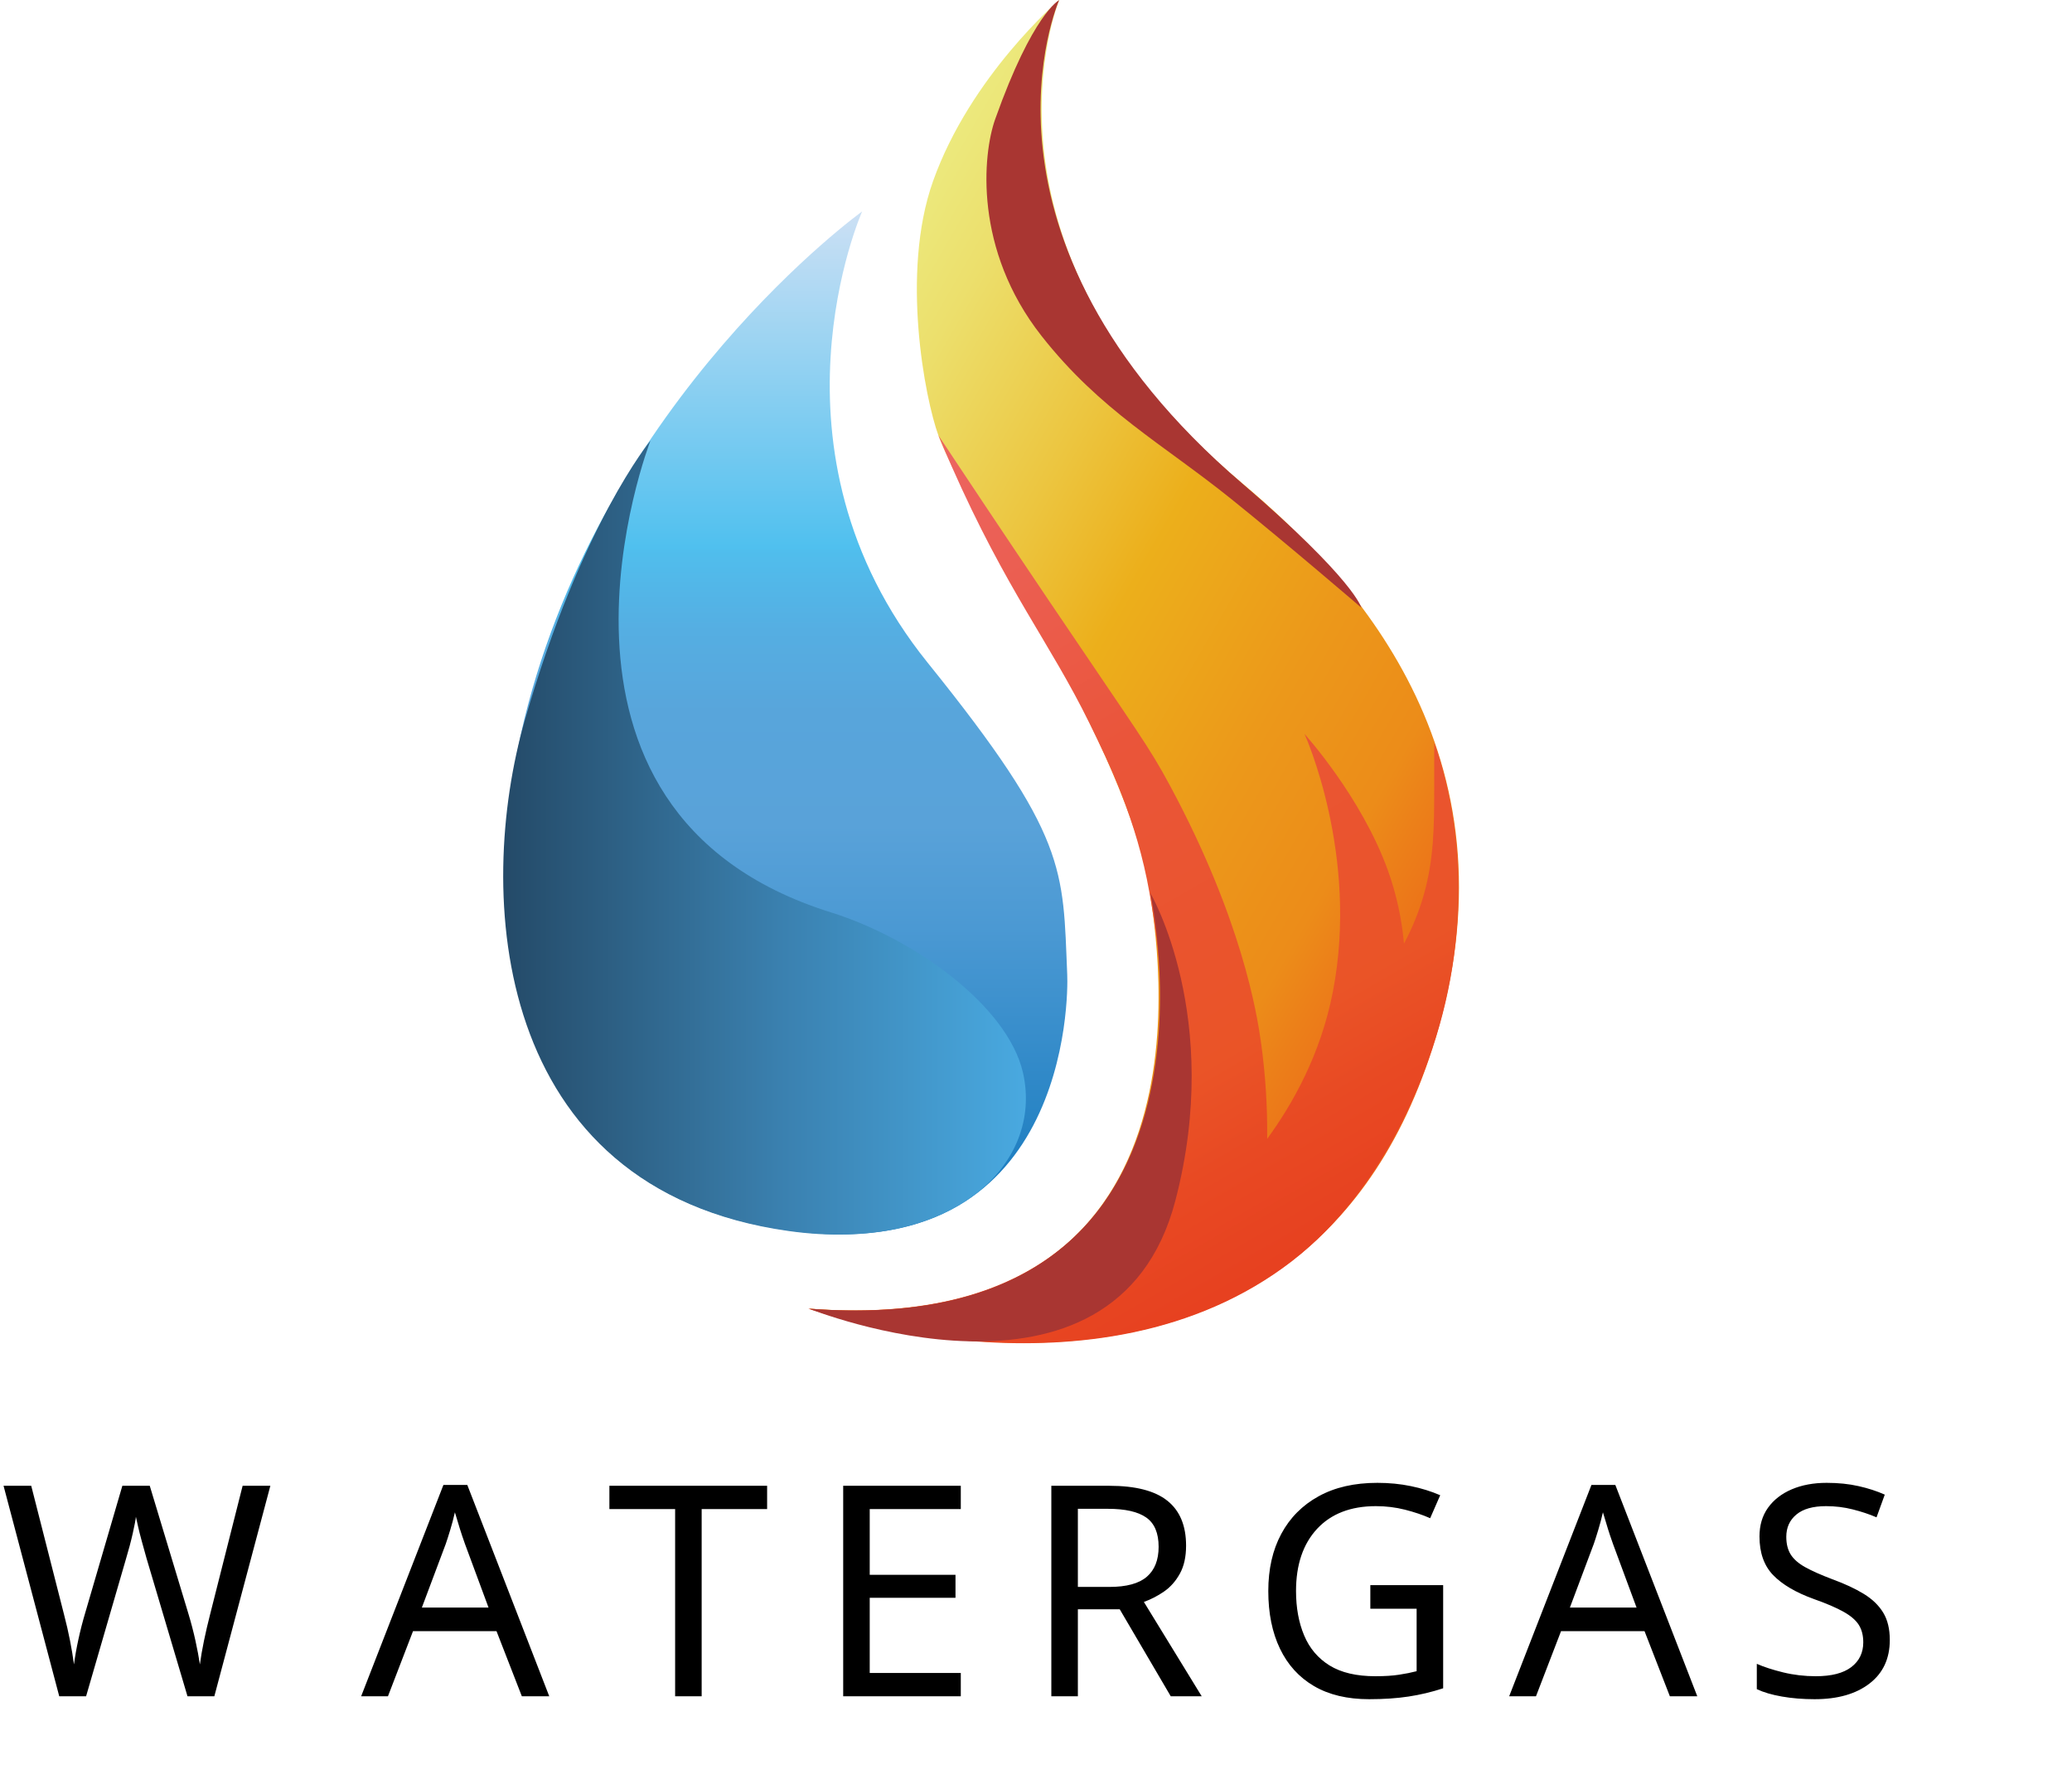
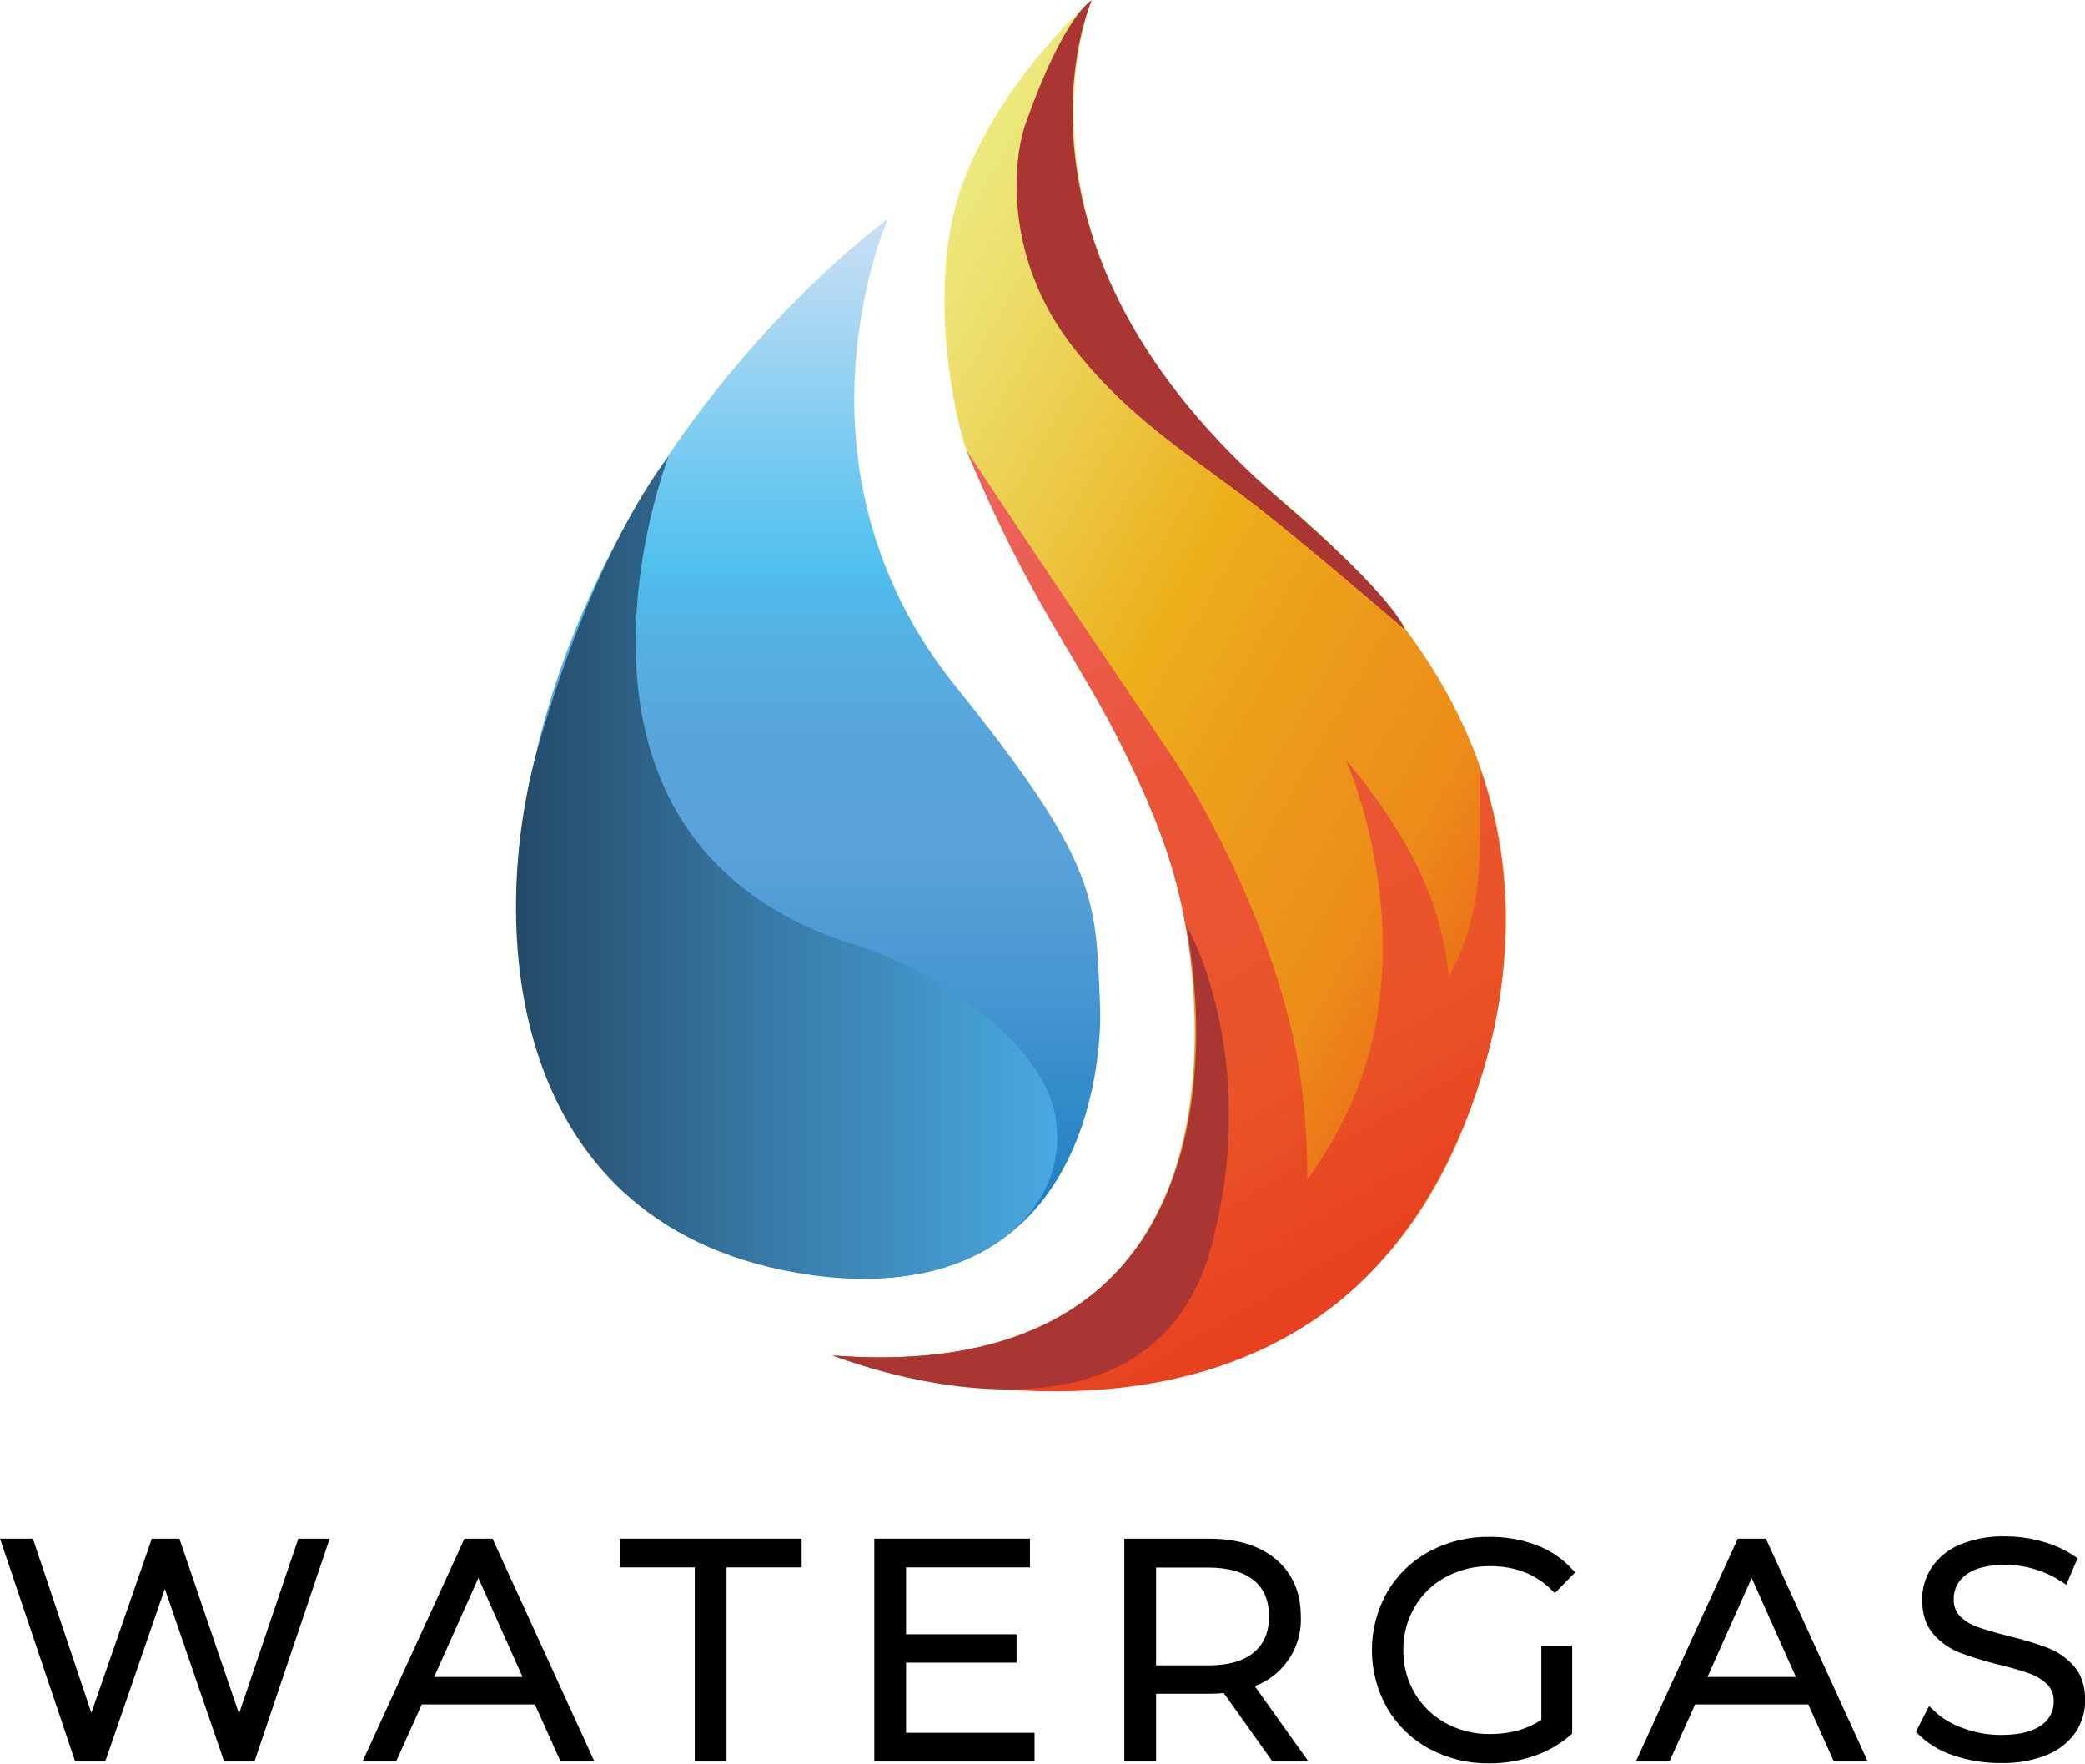
- <svg xmlns="http://www.w3.org/2000/svg" viewBox="0 0 702.8 601.7">
+ <svg xmlns="http://www.w3.org/2000/svg" viewBox="0 0 682.98 577.6">
  <defs>
-     <style>.cls-1{font-size:100px;font-family:Montserrat-Regular, Montserrat;letter-spacing:0.11em;}.cls-2{letter-spacing:0.12em;}.cls-3{letter-spacing:0.15em;}.cls-4{fill:url(#Degradado_sin_nombre_27);}.cls-5{fill:url(#Degradado_sin_nombre_38);}.cls-6{fill:url(#Degradado_sin_nombre_20);}.cls-7{fill:#a93632;}.cls-8{fill:url(#Degradado_sin_nombre_23);}</style>
-     <linearGradient id="Degradado_sin_nombre_27" x1="266.76" y1="418.77" x2="266.76" y2="71.74" gradientUnits="userSpaceOnUse">
+     <style>.cls-1{stroke:#000;stroke-miterlimit:10;stroke-width:3px;}.cls-2{fill:url(#Degradado_sin_nombre_27);}.cls-3{fill:url(#Degradado_sin_nombre_38);}.cls-4{fill:url(#Degradado_sin_nombre_20);}.cls-5{fill:#a93632;}.cls-6{fill:url(#Degradado_sin_nombre_23);}</style>
+     <linearGradient id="Degradado_sin_nombre_27" x1="265.15" y1="418.77" x2="265.15" y2="71.74" gradientUnits="userSpaceOnUse">
      <stop offset="0" stop-color="#0f75bb" />
      <stop offset="0.1" stop-color="#2683c4" />
      <stop offset="0.3" stop-color="#4b99d3" />
      <stop offset="0.4" stop-color="#59a2d9" />
      <stop offset="0.51" stop-color="#58a5db" />
      <stop offset="0.59" stop-color="#55aee2" />
      <stop offset="0.67" stop-color="#50beed" />
      <stop offset="0.67" stop-color="#4fc0ef" />
      <stop offset="1" stop-color="#cce0f4" />
    </linearGradient>
-     <linearGradient id="Degradado_sin_nombre_38" x1="170.65" y1="284.2" x2="347.95" y2="284.2" gradientUnits="userSpaceOnUse">
+     <linearGradient id="Degradado_sin_nombre_38" x1="169.04" y1="284.2" x2="346.33" y2="284.2" gradientUnits="userSpaceOnUse">
      <stop offset="0" stop-color="#244a68" />
      <stop offset="0.4" stop-color="#35739d" />
      <stop offset="0.53" stop-color="#3a80af" />
      <stop offset="0.94" stop-color="#47a4da" />
      <stop offset="1" stop-color="#49a9e0" />
    </linearGradient>
-     <linearGradient id="Degradado_sin_nombre_20" x1="245.37" y1="180.68" x2="505.13" y2="330.65" gradientUnits="userSpaceOnUse">
+     <linearGradient id="Degradado_sin_nombre_20" x1="243.75" y1="180.68" x2="503.52" y2="330.65" gradientUnits="userSpaceOnUse">
      <stop offset="0" stop-color="#ece97d" />
      <stop offset="0.1" stop-color="#ecdf6c" />
      <stop offset="0.29" stop-color="#ecc53f" />
      <stop offset="0.43" stop-color="#ecaf1b" />
      <stop offset="0.64" stop-color="#ec981a" />
      <stop offset="0.79" stop-color="#ec8c19" />
      <stop offset="0.84" stop-color="#ec8019" />
      <stop offset="0.93" stop-color="#ec6d18" />
      <stop offset="0.99" stop-color="#ec6618" />
    </linearGradient>
-     <linearGradient id="Degradado_sin_nombre_23" x1="278.08" y1="170.9" x2="429.91" y2="433.88" gradientUnits="userSpaceOnUse">
+     <linearGradient id="Degradado_sin_nombre_23" x1="276.47" y1="170.9" x2="428.3" y2="433.88" gradientUnits="userSpaceOnUse">
      <stop offset="0" stop-color="#ec6562" />
      <stop offset="0.24" stop-color="#eb5c4b" />
      <stop offset="0.4" stop-color="#ea553a" />
      <stop offset="0.76" stop-color="#ea5427" />
      <stop offset="0.87" stop-color="#e84923" />
      <stop offset="0.99" stop-color="#e74120" />
    </linearGradient>
  </defs>
  <g id="Capa_2" data-name="Capa 2">
    <g id="Capa_1-2" data-name="Capa 1">
-       <text class="cls-1" transform="translate(0 575.5)">W<tspan class="cls-2" x="122.5" y="0">A</tspan>
-         <tspan class="cls-3" x="205.7" y="0">TERGAS</tspan>
-       </text>
-       <path class="cls-4" d="M292.43,71.74s-87.85,63.15-114.61,172.41c-14.47,59.07-11.45,159.14,89.52,173.31,95.2,13.36,95-79.58,94.65-86.81-1.51-35.86.3-46.72-47.32-105.79C256.46,152.66,292.43,71.74,292.43,71.74Z" />
-       <path class="cls-5" d="M220.62,149.52S197.11,177.85,178,244.41c-16.8,58.43-11.45,159.09,89.53,173.25,55.23,7.74,86.65-22.73,79.42-53.85-5.24-22.52-36.77-45.4-65.11-54.26C171.8,275.18,220.62,149.52,220.62,149.52Z" />
-       <path class="cls-6" d="M359.28,0S329.2,25.67,316.47,61.49c-11.07,31.17-2.68,73.86,1.81,86.2C328,174.42,383.21,254.94,390,302.62,392.43,319.5,416.24,454.84,274.58,444c0,0,164.27,58.77,211.29-88.32,30.86-96.54-24.32-158-64.5-191.7C324.91,83.19,359.28,0,359.28,0Z" />
-       <path class="cls-7" d="M359.25.05s-8.95,4.53-21.68,40.34c-4.28,12-7.32,44.28,15.68,73.55,20.06,25.52,41.16,36.66,64.5,55.46,19.1,15.37,44,36.77,44,36.77s-2.22-9.34-40.42-42.15C323.71,80.18,359.25.05,359.25.05Z" />
-       <path class="cls-8" d="M318.28,147.69c1,2.45,2.57,6.13,4.52,10.55,18.71,42.34,33.25,59.63,46.72,87.11,6.82,13.91,16,32.82,20.37,57.55,3.18,18,14.16,79.92-25.83,117.1-18,16.73-46.21,27.31-89.91,24,0,0,97.79,35.11,164.14-16.17C470.23,403.11,483,364,485.74,356a168.7,168.7,0,0,0,8.57-65.38C492.8,268,486.47,252,486.47,252s0,4.81,0,15.07c0,13.34-.08,24.48-3.61,36.78a83.52,83.52,0,0,1-6.64,16.27,100,100,0,0,0-5.42-24.71c-9-25.08-28.2-46.23-28.33-46.42,0,0,18.64,40.92,9.64,87.41-4.18,21.59-13.86,38.4-22.3,50a220.21,220.21,0,0,0-2.11-32.86c-1.36-9.71-6.51-41.68-30.75-86.81-7.38-13.74-10.45-17.39-41-62.69C339.91,180.25,326.89,160.68,318.28,147.69Z" />
-       <path class="cls-7" d="M390.19,303S424,455.64,274.44,444c0,0,103.72,41.75,124.22-36.62C414.93,345.18,390.19,303,390.19,303Z" />
+       <path class="cls-1" d="M105.89,505.5l-23.6,70h-7.8L54,515.8l-20.6,59.7h-7.7l-23.6-70h7.6l20.2,60.2,20.9-60.2h6.9L78.29,566l20.5-60.5Z" />
+       <path class="cls-1" d="M176.19,556.8h-39l-8.4,18.7h-7.7l32-70h7.3l32,70h-7.8Zm-2.7-6-16.8-37.6-16.8,37.6Z" />
+       <path class="cls-1" d="M229.09,511.9h-24.6v-6.4h56.6v6.4h-24.6v63.6h-7.4Z" />
+       <path class="cls-1" d="M337.39,569.1v6.4h-49.5v-70h48v6.4h-40.6v24.9h36.2v6.3h-36.2v26Z" />
+       <path class="cls-1" d="M417.59,575.5l-16-22.5a50.75,50.75,0,0,1-5.6.3h-18.8v22.2h-7.4v-70H396q13.39,0,21,6.4t7.6,17.6a21.71,21.71,0,0,1-16,22l17.1,24Zm-5.9-33.1q5.49-4.59,5.5-12.9,0-8.49-5.5-13t-15.9-4.55h-18.6V547h18.6Q406.19,547,411.69,542.4Z" />
+       <path class="cls-1" d="M506.39,540.5h7.1v26.7a34.18,34.18,0,0,1-11.6,6.6,43,43,0,0,1-14.1,2.3,38.66,38.66,0,0,1-18.9-4.6,33.86,33.86,0,0,1-13.2-12.75,37.09,37.09,0,0,1,0-36.5,34,34,0,0,1,13.2-12.75,39,39,0,0,1,19-4.6,41,41,0,0,1,14.7,2.55,29.33,29.33,0,0,1,11.3,7.55l-4.6,4.7q-8.31-8.19-21.1-8.2a31.41,31.41,0,0,0-15.35,3.75,27.57,27.57,0,0,0-10.75,10.4,28.84,28.84,0,0,0-3.9,14.85,28.53,28.53,0,0,0,3.9,14.8,28.06,28.06,0,0,0,10.7,10.4,30.73,30.73,0,0,0,15.3,3.8q10.8,0,18.3-5.4Z" />
+       <path class="cls-1" d="M593.29,556.8h-39l-8.4,18.7h-7.7l32-70h7.3l32,70h-7.8Zm-2.7-6-16.8-37.6L557,550.8Z" />
+       <path class="cls-1" d="M640.43,573.6a27.26,27.26,0,0,1-11-6.6l2.89-5.7a27.6,27.6,0,0,0,10.11,6.15,36.82,36.82,0,0,0,13,2.35q9.39,0,14.09-3.45a10.61,10.61,0,0,0,4.7-9,9,9,0,0,0-2.54-6.7,17.45,17.45,0,0,0-6.25-3.85,103,103,0,0,0-10.3-3,106.74,106.74,0,0,1-12.61-3.85,20.66,20.66,0,0,1-8.05-5.65q-3.34-3.79-3.34-10.3a17.44,17.44,0,0,1,2.8-9.65,19.19,19.19,0,0,1,8.59-7,35.3,35.3,0,0,1,14.41-2.6,42.43,42.43,0,0,1,11.75,1.65,34,34,0,0,1,10,4.55l-2.5,5.9a34.67,34.67,0,0,0-9.41-4.35,35.24,35.24,0,0,0-9.79-1.45c-6.14,0-10.75,1.19-13.86,3.55a11,11,0,0,0-4.64,9.15,9.12,9.12,0,0,0,2.54,6.75,16.8,16.8,0,0,0,6.41,3.9q3.84,1.35,10.34,3a105.43,105.43,0,0,1,12.46,3.75,20.52,20.52,0,0,1,8,5.6c2.21,2.5,3.3,5.89,3.3,10.15a17.29,17.29,0,0,1-2.84,9.65,19.23,19.23,0,0,1-8.75,6.9,36.58,36.58,0,0,1-14.5,2.55A44.91,44.91,0,0,1,640.43,573.6Z" />
+       <path class="cls-2" d="M290.82,71.74S203,134.89,176.21,244.15c-14.47,59.07-11.45,159.14,89.52,173.31,95.2,13.36,94.95-79.58,94.65-86.81-1.51-35.86.3-46.72-47.33-105.79C254.85,152.66,290.82,71.74,290.82,71.74Z" />
+       <path class="cls-3" d="M219,149.52s-23.51,28.33-42.65,94.89c-16.8,58.43-11.45,159.09,89.52,173.25,55.24,7.74,86.66-22.73,79.43-53.85-5.24-22.52-36.77-45.4-65.11-54.26C170.19,275.18,219,149.52,219,149.52Z" />
+       <path class="cls-4" d="M357.66,0s-30.07,25.67-42.8,61.49c-11.07,31.17-2.68,73.86,1.81,86.2,9.72,26.73,64.93,107.25,71.74,154.93C390.82,319.5,414.63,454.84,273,444c0,0,164.27,58.77,211.29-88.32,30.86-96.54-24.32-158-64.5-191.7C323.3,83.19,357.66,0,357.66,0Z" />
+       <path class="cls-5" d="M357.63.05S348.69,4.58,336,40.39c-4.28,12-7.32,44.28,15.68,73.55,20.06,25.52,41.15,36.66,64.5,55.46,19.1,15.37,44,36.77,44,36.77s-2.23-9.34-40.42-42.15C322.1,80.18,357.63.05,357.63.05Z" />
+       <path class="cls-6" d="M316.67,147.69c1,2.45,2.57,6.13,4.52,10.55,18.71,42.34,33.25,59.63,46.72,87.11,6.82,13.91,16,32.82,20.37,57.55,3.18,18,14.16,79.92-25.84,117.1-18,16.73-46.2,27.31-89.9,24,0,0,97.79,35.11,164.14-16.17C468.62,403.11,481.39,364,484.13,356a168.7,168.7,0,0,0,8.57-65.38C491.19,268,484.86,252,484.86,252v15.07c0,13.34-.08,24.48-3.62,36.78a82.73,82.73,0,0,1-6.63,16.27,100,100,0,0,0-5.42-24.71c-9-25.08-28.2-46.23-28.34-46.42,0,0,18.65,40.92,9.65,87.41-4.18,21.59-13.86,38.4-22.3,50a221.58,221.58,0,0,0-2.11-32.86c-1.37-9.71-6.51-41.68-30.75-86.81-7.38-13.74-10.45-17.39-41-62.69C338.3,180.25,325.28,160.68,316.67,147.69Z" />
+       <path class="cls-5" d="M388.58,303S422.36,455.64,272.83,444c0,0,103.72,41.75,124.21-36.62C413.32,345.18,388.58,303,388.58,303Z" />
    </g>
  </g>
</svg>
